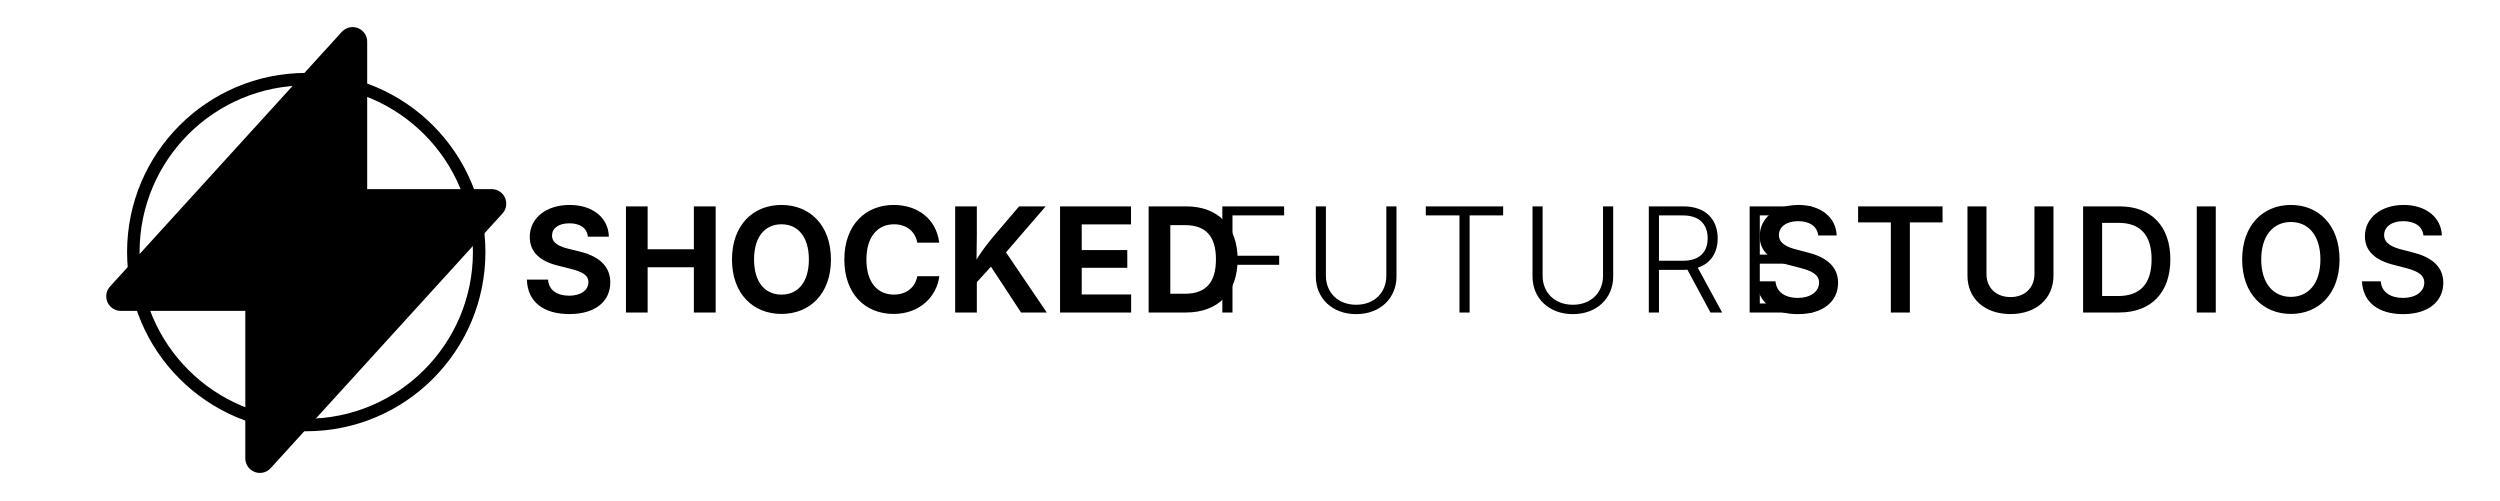
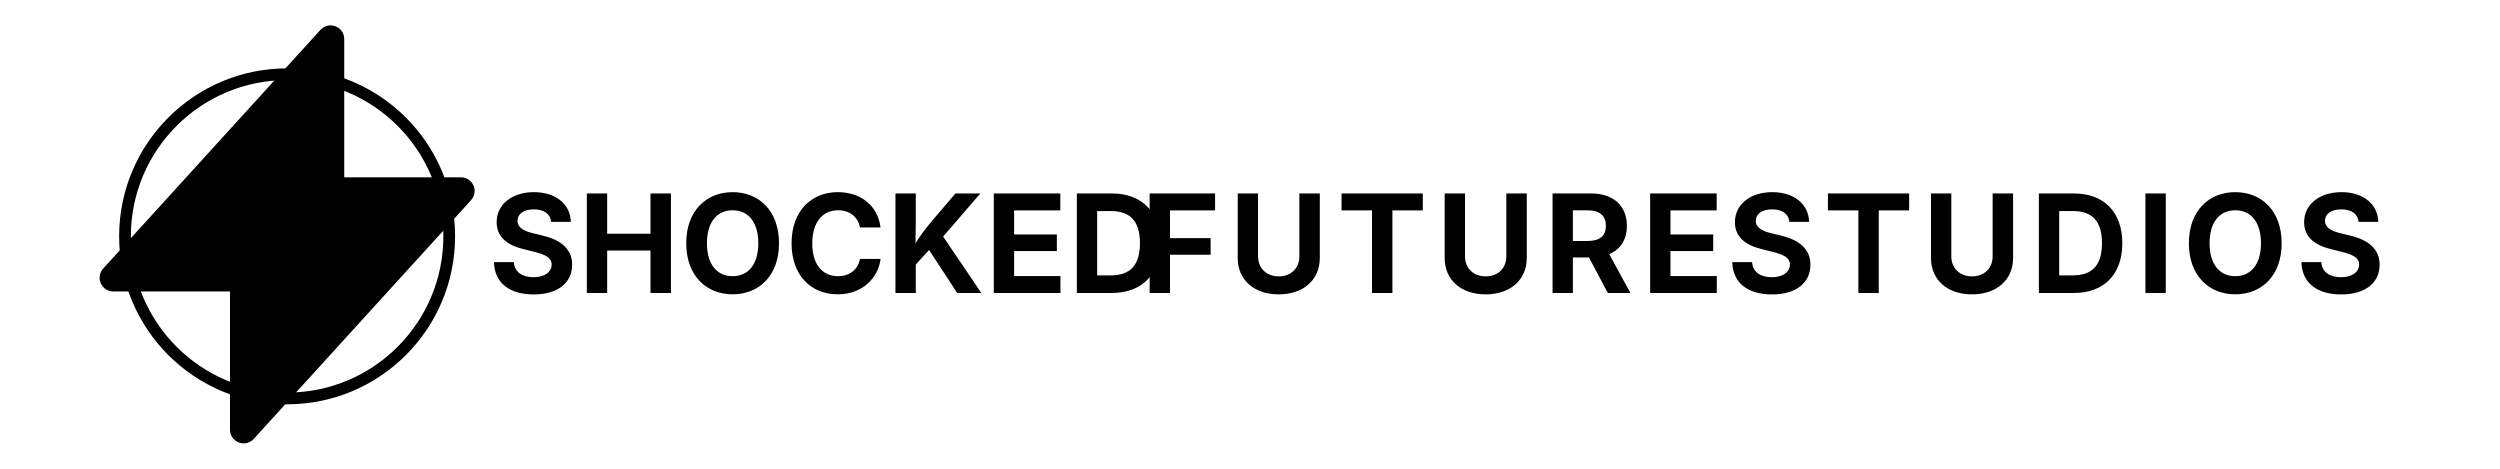
- <svg xmlns="http://www.w3.org/2000/svg" viewBox="0 0 600 120" fill="none">
+ <svg xmlns="http://www.w3.org/2000/svg" viewBox="0 0 640 120" fill="none">
  <circle cx="73.5" cy="60.5" r="41.5" stroke="black" stroke-width="3" />
  <path d="M29 71.111L84.625 10V48.889H118L62.375 110V71.111H29Z" fill="black" stroke="black" stroke-width="7" stroke-linecap="round" stroke-linejoin="round" />
  <text x="125" y="75" fill="black" font-family="system-ui, -apple-system, sans-serif" class="tracking-tight">
    <tspan font-size="35" font-weight="700">SHOCKED</tspan>
  </text>
-   <text x="290" y="75" fill="black" font-family="system-ui, -apple-system, sans-serif" class="tracking-wide">
-     <tspan font-size="35" font-weight="300" letter-spacing="2">FUTURE</tspan>
+   <text x="292" y="75" fill="black" font-family="system-ui, -apple-system, sans-serif" class="tracking-wide">
+     <tspan font-size="35" font-weight="700" letter-spacing="2">FUTURE</tspan>
  </text>
-   <text x="420" y="75" fill="black" font-family="system-ui, -apple-system, sans-serif" class="tracking-wide">
-     <tspan font-size="35" font-weight="600" letter-spacing="2">STUDIOS</tspan>
+   <text x="442" y="75" fill="black" font-family="system-ui, -apple-system, sans-serif" class="tracking-wide">
+     <tspan font-size="35" font-weight="700" letter-spacing="2">STUDIOS</tspan>
  </text>
</svg>
